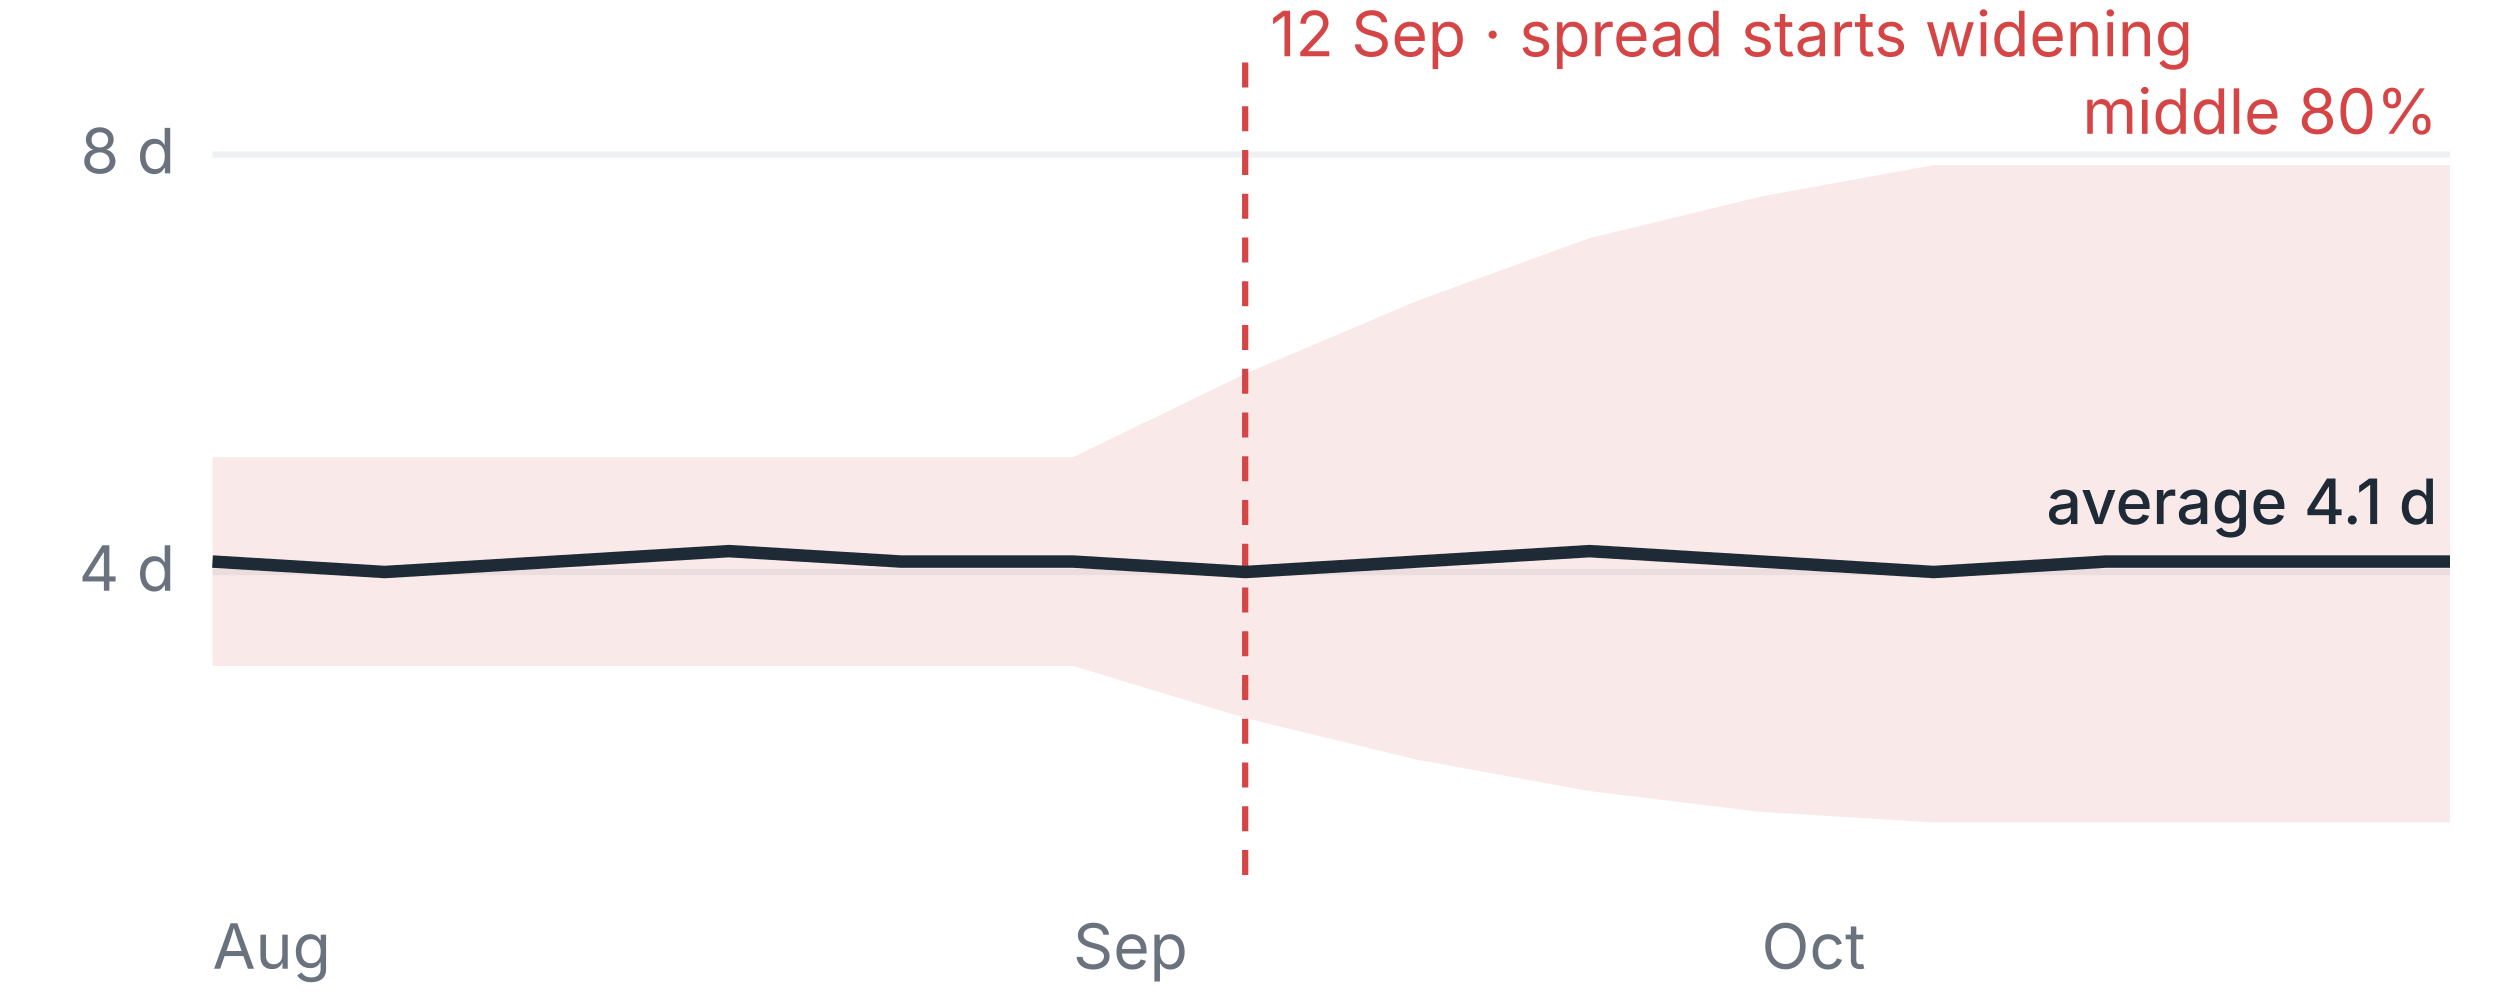
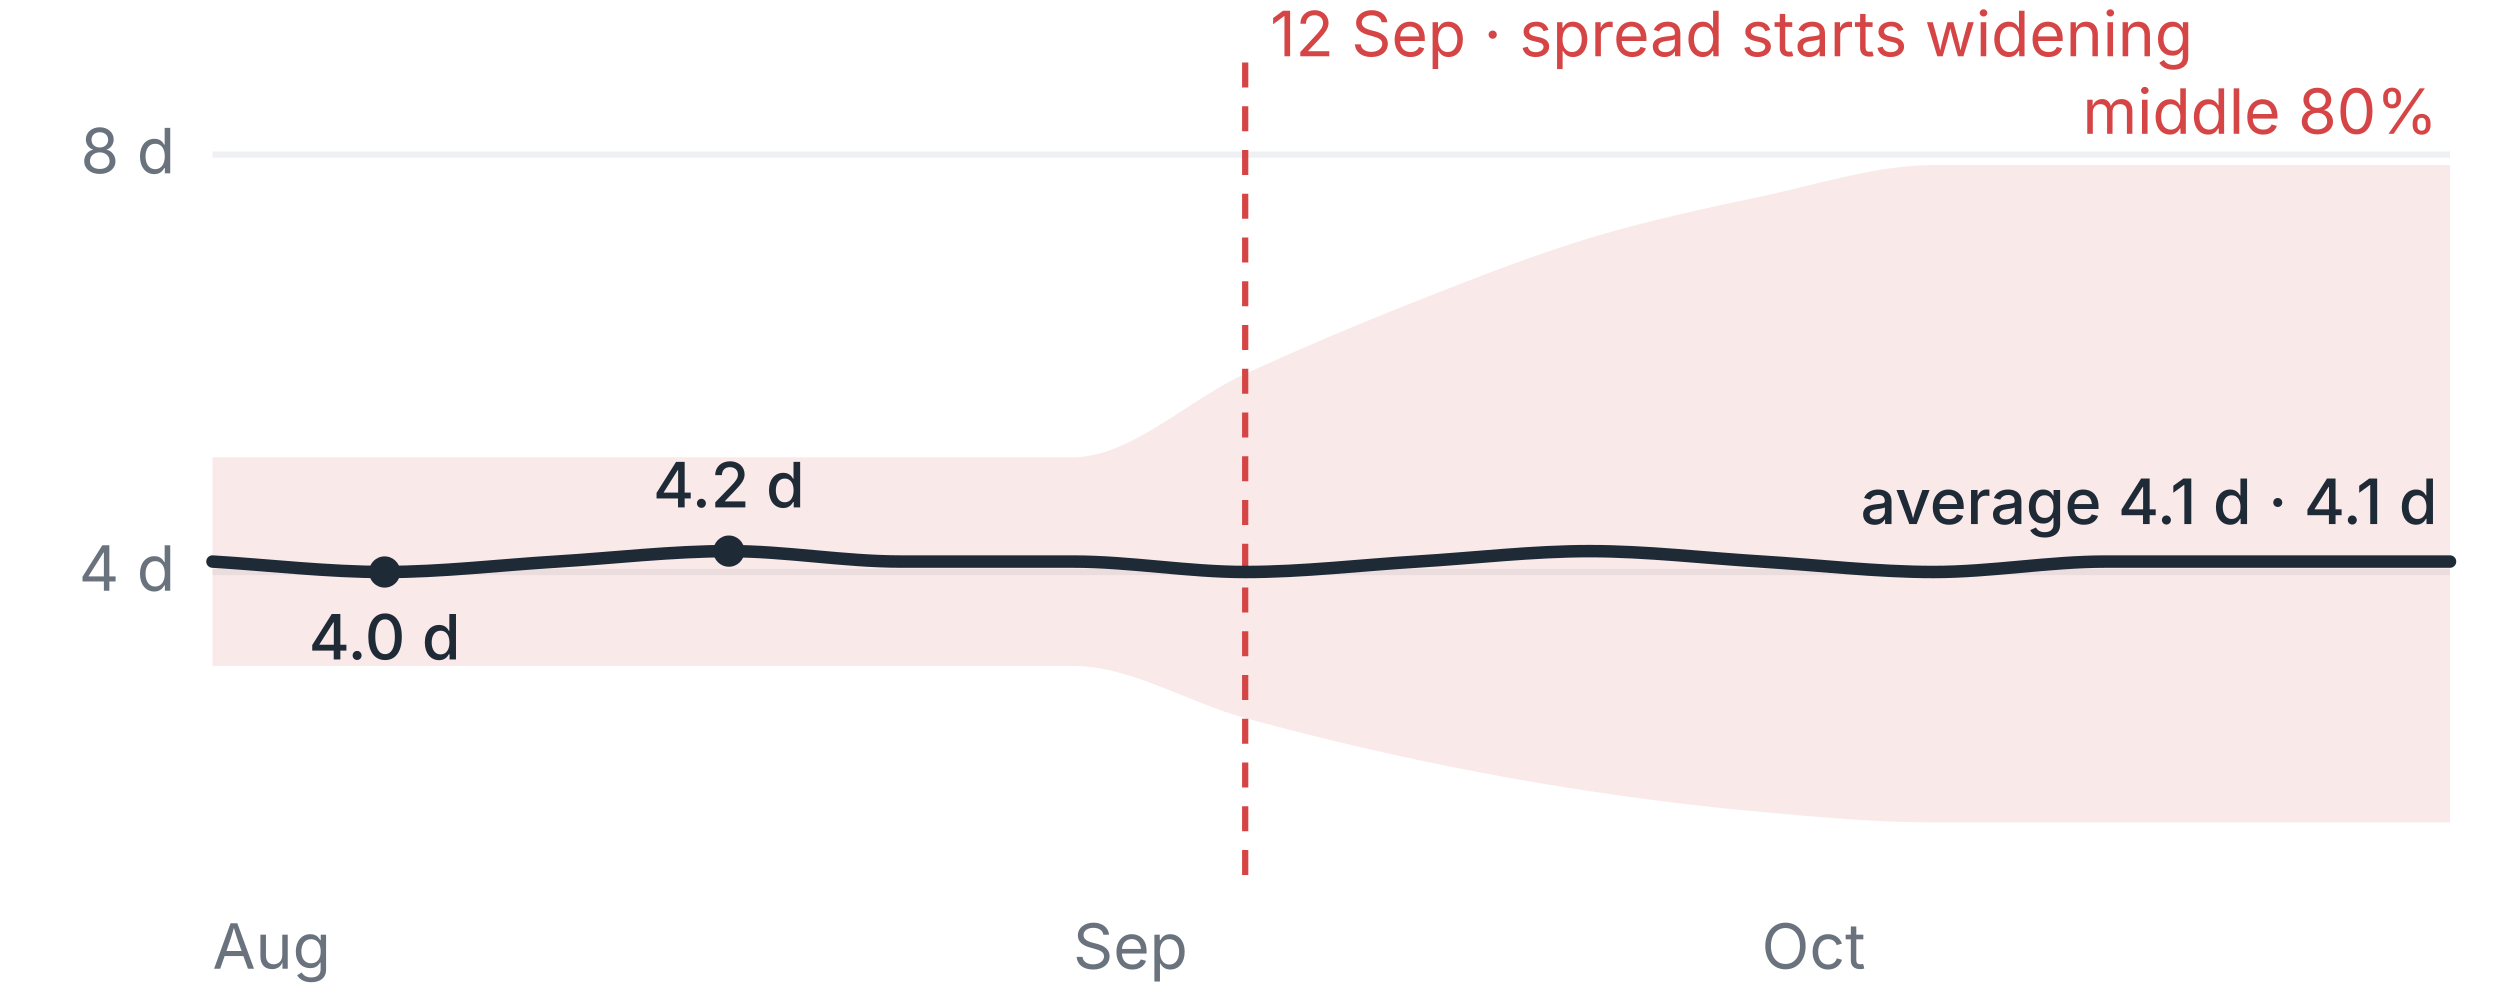
<svg xmlns="http://www.w3.org/2000/svg" width="400" height="160" viewBox="0 0 400 160" role="img" aria-label="Coimbatore dispatch time Aug–Oct 2026: average held at 4.1 days while the spread from the lowest to the highest tenth widened from 12 Sep." font-family="Inter, sans-serif" data-chart="demo:p7:dispatch-spread">
  <line x1="34" x2="392" y1="91.52" y2="91.52" stroke="#EEF0F3" />
  <text x="28" y="94.52" font-size="10" fill="#6A737D" text-anchor="end" font-weight="400">4 d</text>
  <line x1="34" x2="392" y1="24.74" y2="24.74" stroke="#EEF0F3" />
  <text x="28" y="27.74" font-size="10" fill="#6A737D" text-anchor="end" font-weight="400">8 d</text>
  <text x="34" y="155" font-size="10" fill="#6A737D" text-anchor="start" font-weight="400">Aug</text>
  <text x="171.69" y="155" font-size="10" fill="#6A737D" text-anchor="start" font-weight="400">Sep</text>
  <text x="281.85" y="155" font-size="10" fill="#6A737D" text-anchor="start" font-weight="400">Oct</text>
-   <polygon points="34,73.16 61.54,73.16 89.08,73.16 116.62,73.16 144.15,73.16 171.69,73.16 199.23,59.8 226.77,48.12 254.31,38.1 281.85,31.42 309.38,26.41 336.92,26.41 364.46,26.41 392,26.41 392,131.59 364.46,131.59 336.92,131.59 309.38,131.59 281.85,129.92 254.31,126.58 226.77,121.57 199.23,114.89 171.69,106.55 144.15,106.55 116.62,106.55 89.08,106.55 61.54,106.55 34,106.55" fill="#D64545" fill-opacity="0.12" />
+   <path d="M 34,73.16 C 43.18,73.16 52.36,73.16 61.54,73.16 C 70.72,73.16 79.9,73.16 89.08,73.16 C 98.26,73.16 107.44,73.16 116.62,73.16 C 125.79,73.16 134.97,73.16 144.15,73.16 C 153.33,73.16 162.51,73.16 171.69,73.16 C 180.87,73.16 190.05,63.98 199.23,59.8 C 208.41,55.63 217.59,51.73 226.77,48.12 C 235.95,44.5 245.13,40.88 254.31,38.1 C 263.49,35.32 272.67,33.37 281.85,31.42 C 291.03,29.47 300.21,26.41 309.38,26.41 C 318.56,26.41 327.74,26.41 336.92,26.41 C 346.1,26.41 355.28,26.41 364.46,26.41 C 373.64,26.41 382.82,26.41 392,26.41 L 392,131.59 C 382.82,131.59 373.64,131.59 364.46,131.59 C 355.28,131.59 346.1,131.59 336.92,131.59 C 327.74,131.59 318.56,131.59 309.38,131.59 C 300.21,131.59 291.03,130.75 281.85,129.92 C 272.67,129.08 263.49,127.97 254.31,126.58 C 245.13,125.19 235.95,123.52 226.77,121.57 C 217.59,119.62 208.41,117.4 199.23,114.89 C 190.05,112.39 180.87,106.55 171.69,106.55 C 162.51,106.55 153.33,106.55 144.15,106.55 C 134.97,106.55 125.79,106.55 116.62,106.55 C 107.44,106.55 98.26,106.55 89.08,106.55 C 79.9,106.55 70.72,106.55 61.54,106.55 C 52.36,106.55 43.18,106.55 34,106.55 Z" fill="#D64545" fill-opacity="0.12" />
  <line x1="199.23" x2="199.23" y1="10" y2="140" stroke="#D64545" stroke-width="1" stroke-dasharray="4 3" />
-   <polyline points="34,89.85 61.54,91.52 89.08,89.85 116.62,88.18 144.15,89.85 171.69,89.85 199.23,91.52 226.77,89.85 254.31,88.18 281.85,89.85 309.38,91.52 336.92,89.85 364.46,89.85 392,89.85" fill="none" stroke="#1F2A37" stroke-width="2" stroke-linejoin="round" />
+   <path d="M 34,89.85 C 43.18,90.41 52.36,91.52 61.54,91.52 C 70.72,91.52 79.9,90.41 89.08,89.85 C 98.26,89.29 107.44,88.18 116.62,88.18 C 125.79,88.18 134.97,89.85 144.15,89.85 C 153.33,89.85 162.51,89.85 171.69,89.85 C 180.87,89.85 190.05,91.52 199.23,91.52 C 208.41,91.52 217.59,90.41 226.77,89.85 C 235.95,89.29 245.13,88.18 254.31,88.18 C 263.49,88.18 272.67,89.29 281.85,89.85 C 291.03,90.41 300.21,91.52 309.38,91.52 C 318.56,91.52 327.74,89.85 336.92,89.85 C 346.1,89.85 355.28,89.85 364.46,89.85 C 373.64,89.85 382.82,89.85 392,89.85" fill="none" stroke="#1F2A37" stroke-width="2" stroke-linejoin="round" stroke-linecap="round" />
+   <circle cx="116.62" cy="88.18" r="2.5" fill="#1F2A37" />
+   <circle cx="61.54" cy="91.52" r="2.5" fill="#1F2A37" />
  <text x="390" y="21.41" font-size="10" fill="#D64545" text-anchor="end" font-weight="400">middle 80%</text>
  <text x="203.23" y="9" font-size="10" fill="#D64545" text-anchor="start" font-weight="400">12 Sep · spread starts widening</text>
-   <text x="390" y="83.85" font-size="10" fill="#1F2A37" text-anchor="end" font-weight="500">average 4.1 d</text>
+   <text x="390" y="83.85" font-size="10" fill="#1F2A37" text-anchor="end" font-weight="500">average 4.1 d · 4.1 d</text>
+   <text x="116.62" y="81.18" font-size="10" fill="#1F2A37" text-anchor="middle" font-weight="500">4.2 d</text>
+   <text x="61.54" y="105.52" font-size="10" fill="#1F2A37" text-anchor="middle" font-weight="500">4.0 d</text>
+   <circle cx="34" cy="89.85" r="7" fill="transparent" />
+   <circle cx="61.54" cy="91.52" r="7" fill="transparent" />
+   <circle cx="89.08" cy="89.85" r="7" fill="transparent" />
+   <circle cx="116.62" cy="88.18" r="7" fill="transparent" />
+   <circle cx="144.15" cy="89.85" r="7" fill="transparent" />
+   <circle cx="171.69" cy="89.85" r="7" fill="transparent" />
+   <circle cx="199.23" cy="91.52" r="7" fill="transparent" />
+   <circle cx="226.77" cy="89.85" r="7" fill="transparent" />
+   <circle cx="254.31" cy="88.18" r="7" fill="transparent" />
+   <circle cx="281.85" cy="89.85" r="7" fill="transparent" />
+   <circle cx="309.38" cy="91.52" r="7" fill="transparent" />
+   <circle cx="336.92" cy="89.85" r="7" fill="transparent" />
+   <circle cx="364.46" cy="89.85" r="7" fill="transparent" />
+   <circle cx="392" cy="89.85" r="7" fill="transparent" />
</svg>
